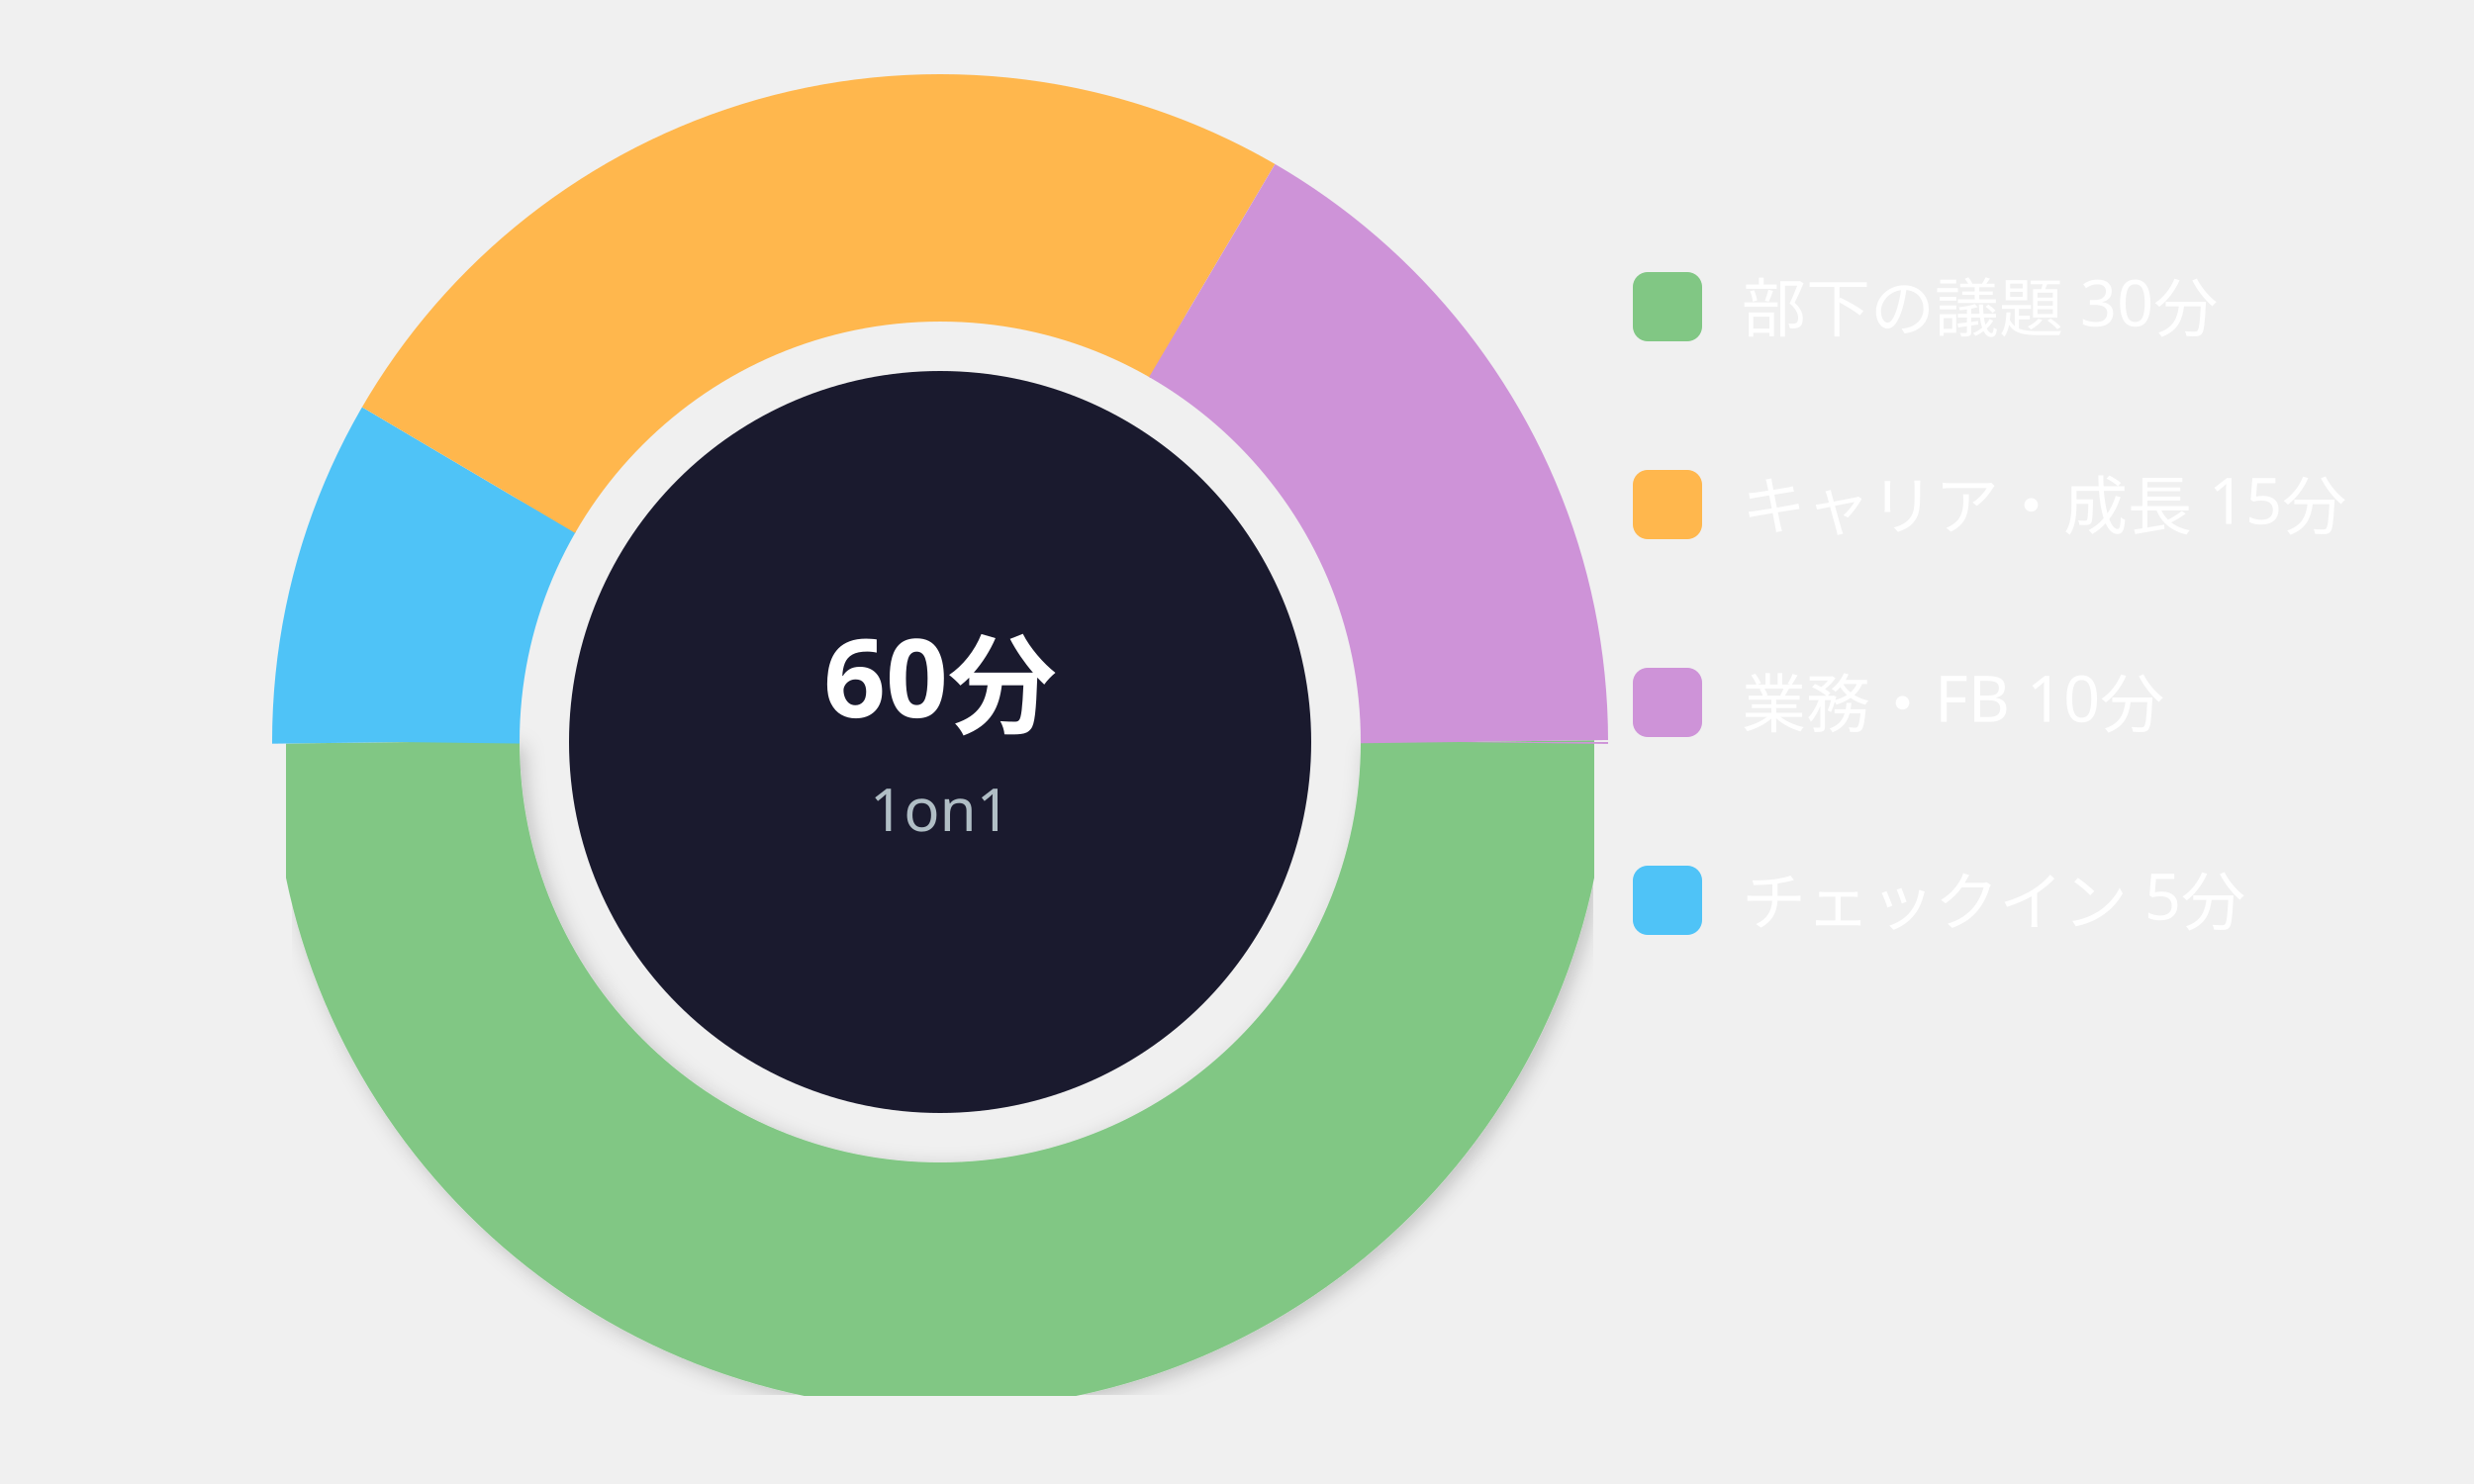
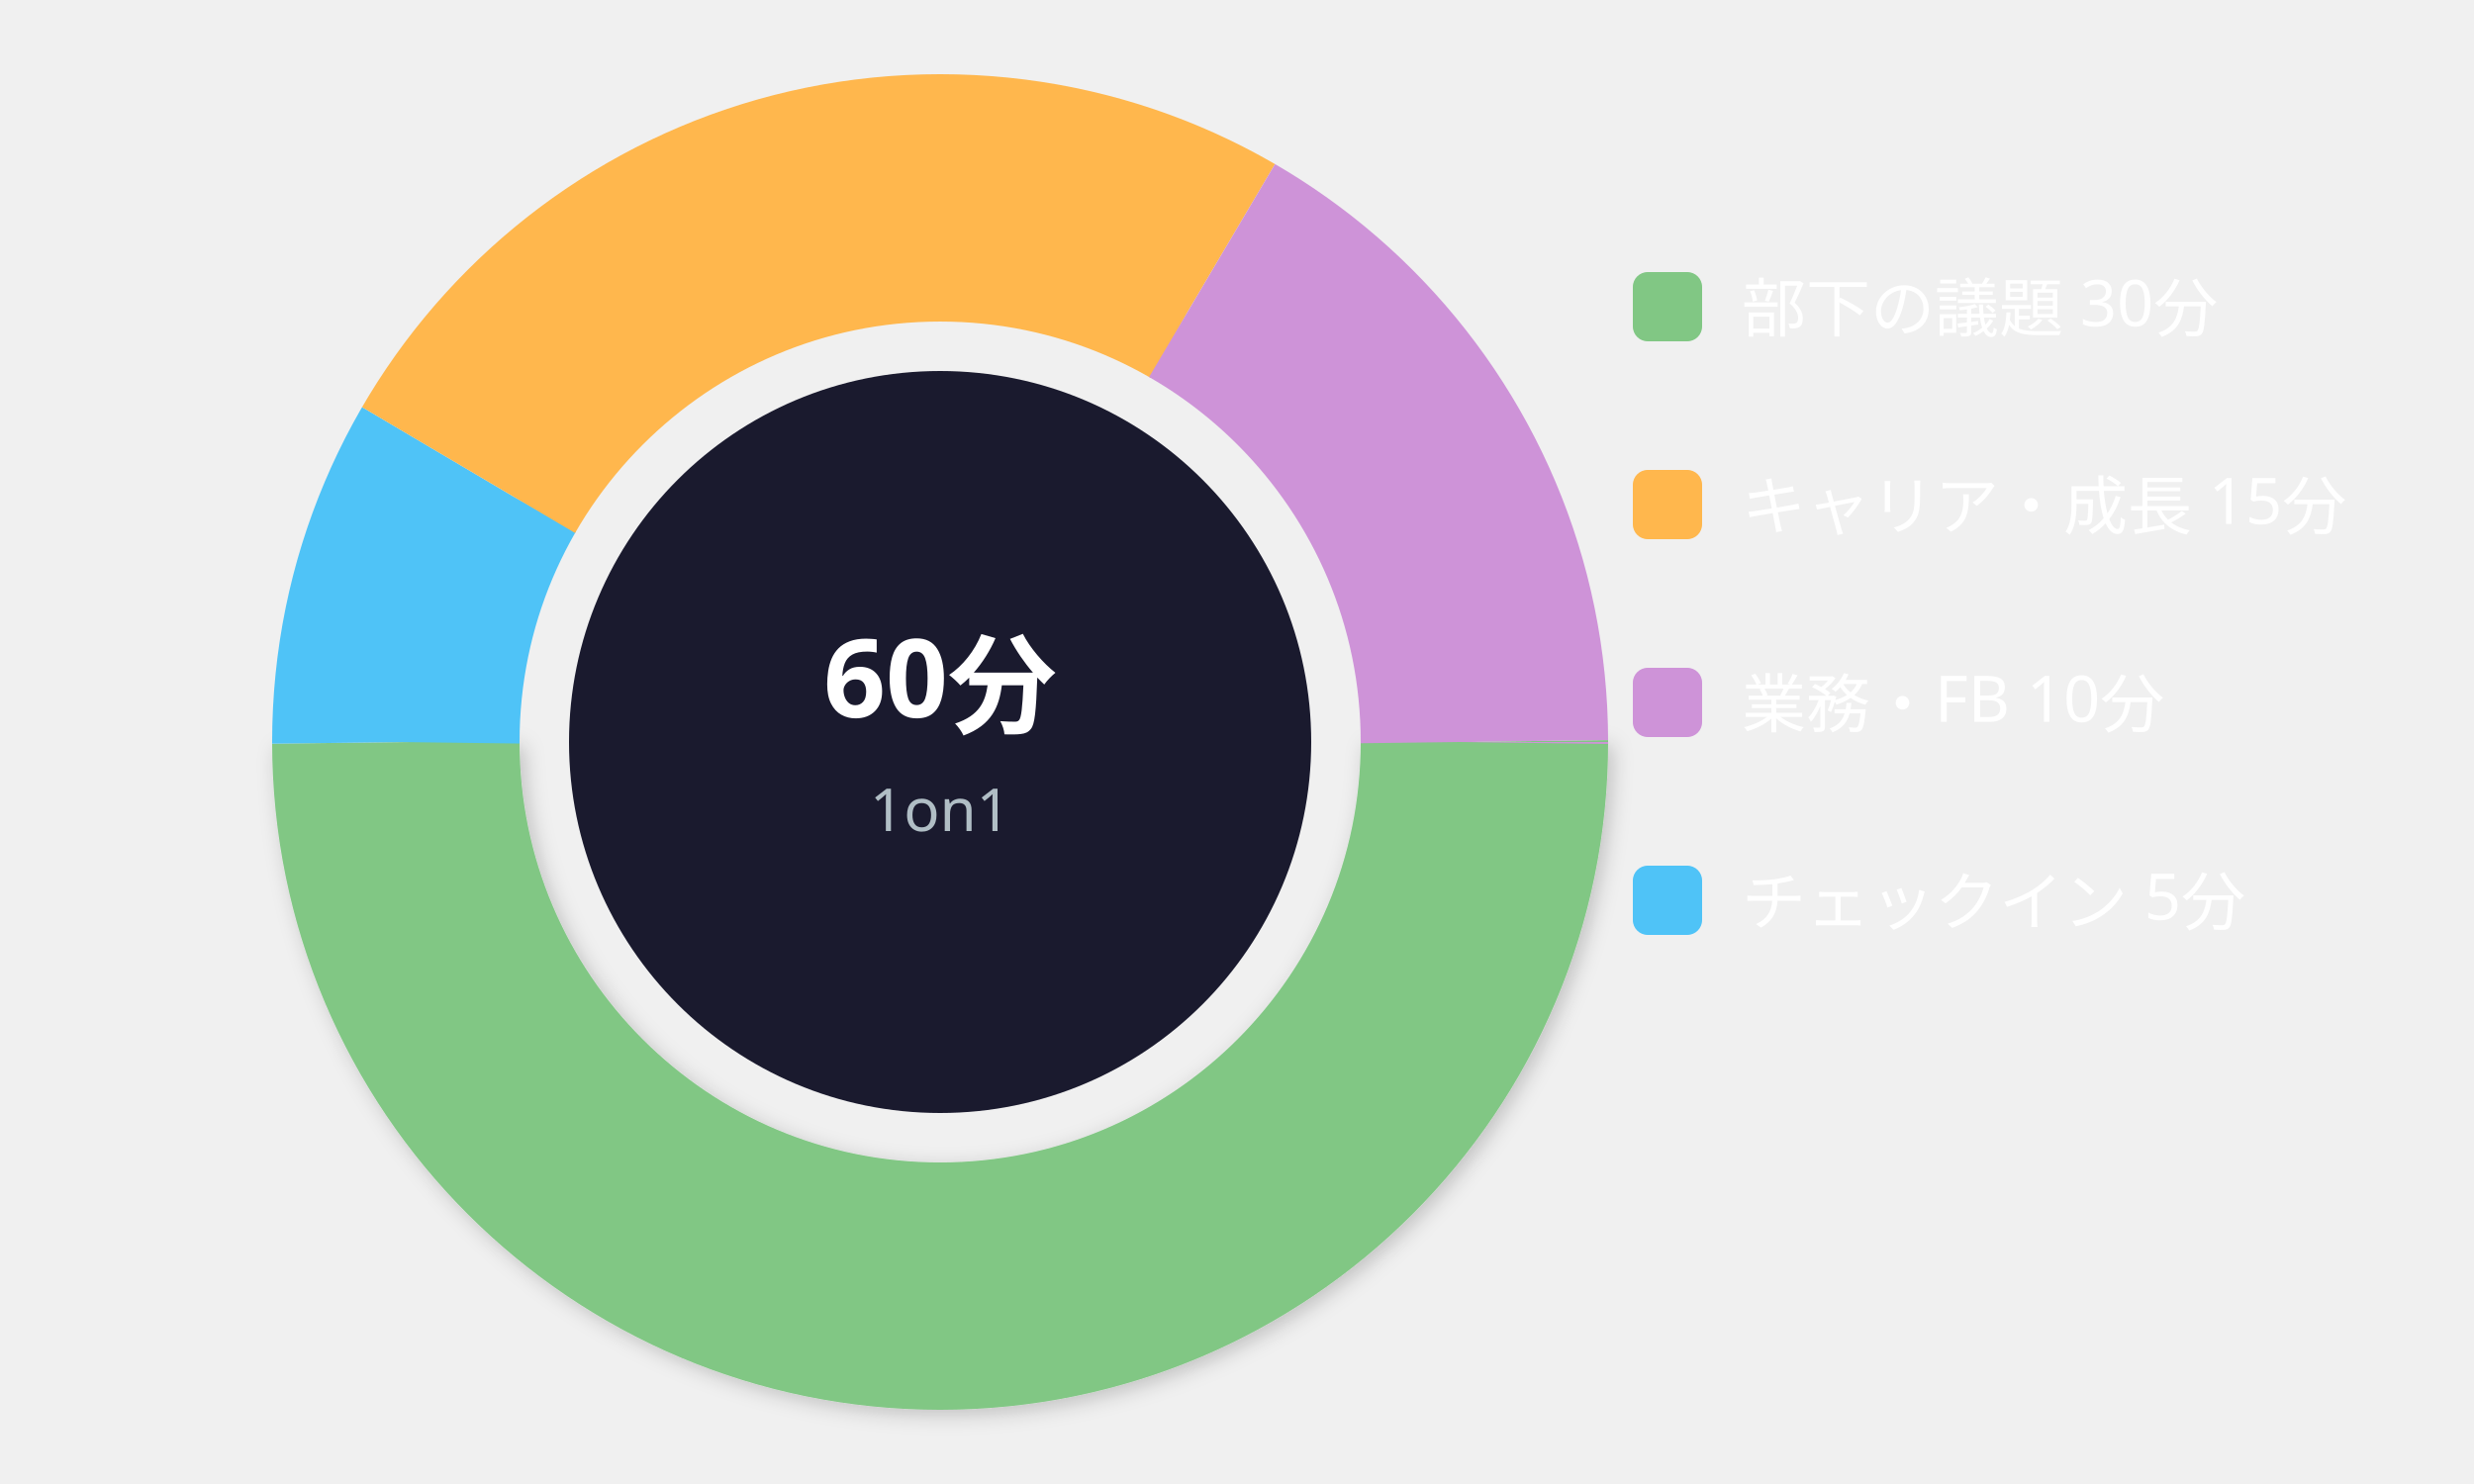
- <svg xmlns="http://www.w3.org/2000/svg" viewBox="0 0 500 300">
-   <defs>
-     <filter id="fd1">
-       <feDropShadow dx="1" dy="1" stdDeviation="2" flood-opacity="0.2" />
-     </filter>
-   </defs>
-   <circle cx="190" cy="150" r="110" fill="none" stroke="#81c784" stroke-width="50" stroke-dasharray="345.58 345.58" stroke-dashoffset="0" filter="url(#fd1)" />
+ <svg xmlns="http://www.w3.org/2000/svg" viewBox="0 0 500 300" style="max-height:70vh;max-width:100%;display:block;margin:0 auto;letter-spacing:0">
+   <circle cx="190" cy="150" r="110" fill="none" stroke="#81c784" stroke-width="50" stroke-dasharray="345.58 345.58" stroke-dashoffset="0" style="filter: drop-shadow(1px 1px 2px rgba(0,0,0,0.2))" />
  <circle cx="190" cy="150" r="110" fill="none" stroke="#4fc3f7" stroke-width="50" stroke-dasharray="57.6 633.5" stroke-dashoffset="-345.58" />
  <circle cx="190" cy="150" r="110" fill="none" stroke="#ffb74d" stroke-width="50" stroke-dasharray="172.79 518.31" stroke-dashoffset="-403.18" />
  <circle cx="190" cy="150" r="110" fill="none" stroke="#ce93d8" stroke-width="50" stroke-dasharray="115.19 575.9" stroke-dashoffset="-575.97" />
  <circle cx="190" cy="150" r="75" fill="#1a1a2e" />
  <text x="190" y="145" text-anchor="middle" fill="#fff" font-size="22" font-weight="bold" font-family="sans-serif">60分</text>
  <text x="190" y="168" text-anchor="middle" fill="#b0bec5" font-size="12" font-family="sans-serif">1on1</text>
  <rect x="330" y="55" width="14" height="14" rx="3" fill="#81c784" />
  <text x="352" y="67" fill="#fff" font-size="13" font-family="sans-serif">部下の議題 30分</text>
  <rect x="330" y="95" width="14" height="14" rx="3" fill="#ffb74d" />
  <text x="352" y="107" fill="#fff" font-size="13" font-family="sans-serif">キャリア・成長 15分</text>
  <rect x="330" y="135" width="14" height="14" rx="3" fill="#ce93d8" />
  <text x="352" y="147" fill="#fff" font-size="13" font-family="sans-serif">業務・FB 10分</text>
  <rect x="330" y="175" width="14" height="14" rx="3" fill="#4fc3f7" />
  <text x="352" y="187" fill="#fff" font-size="13" font-family="sans-serif">チェックイン 5分</text>
</svg>
